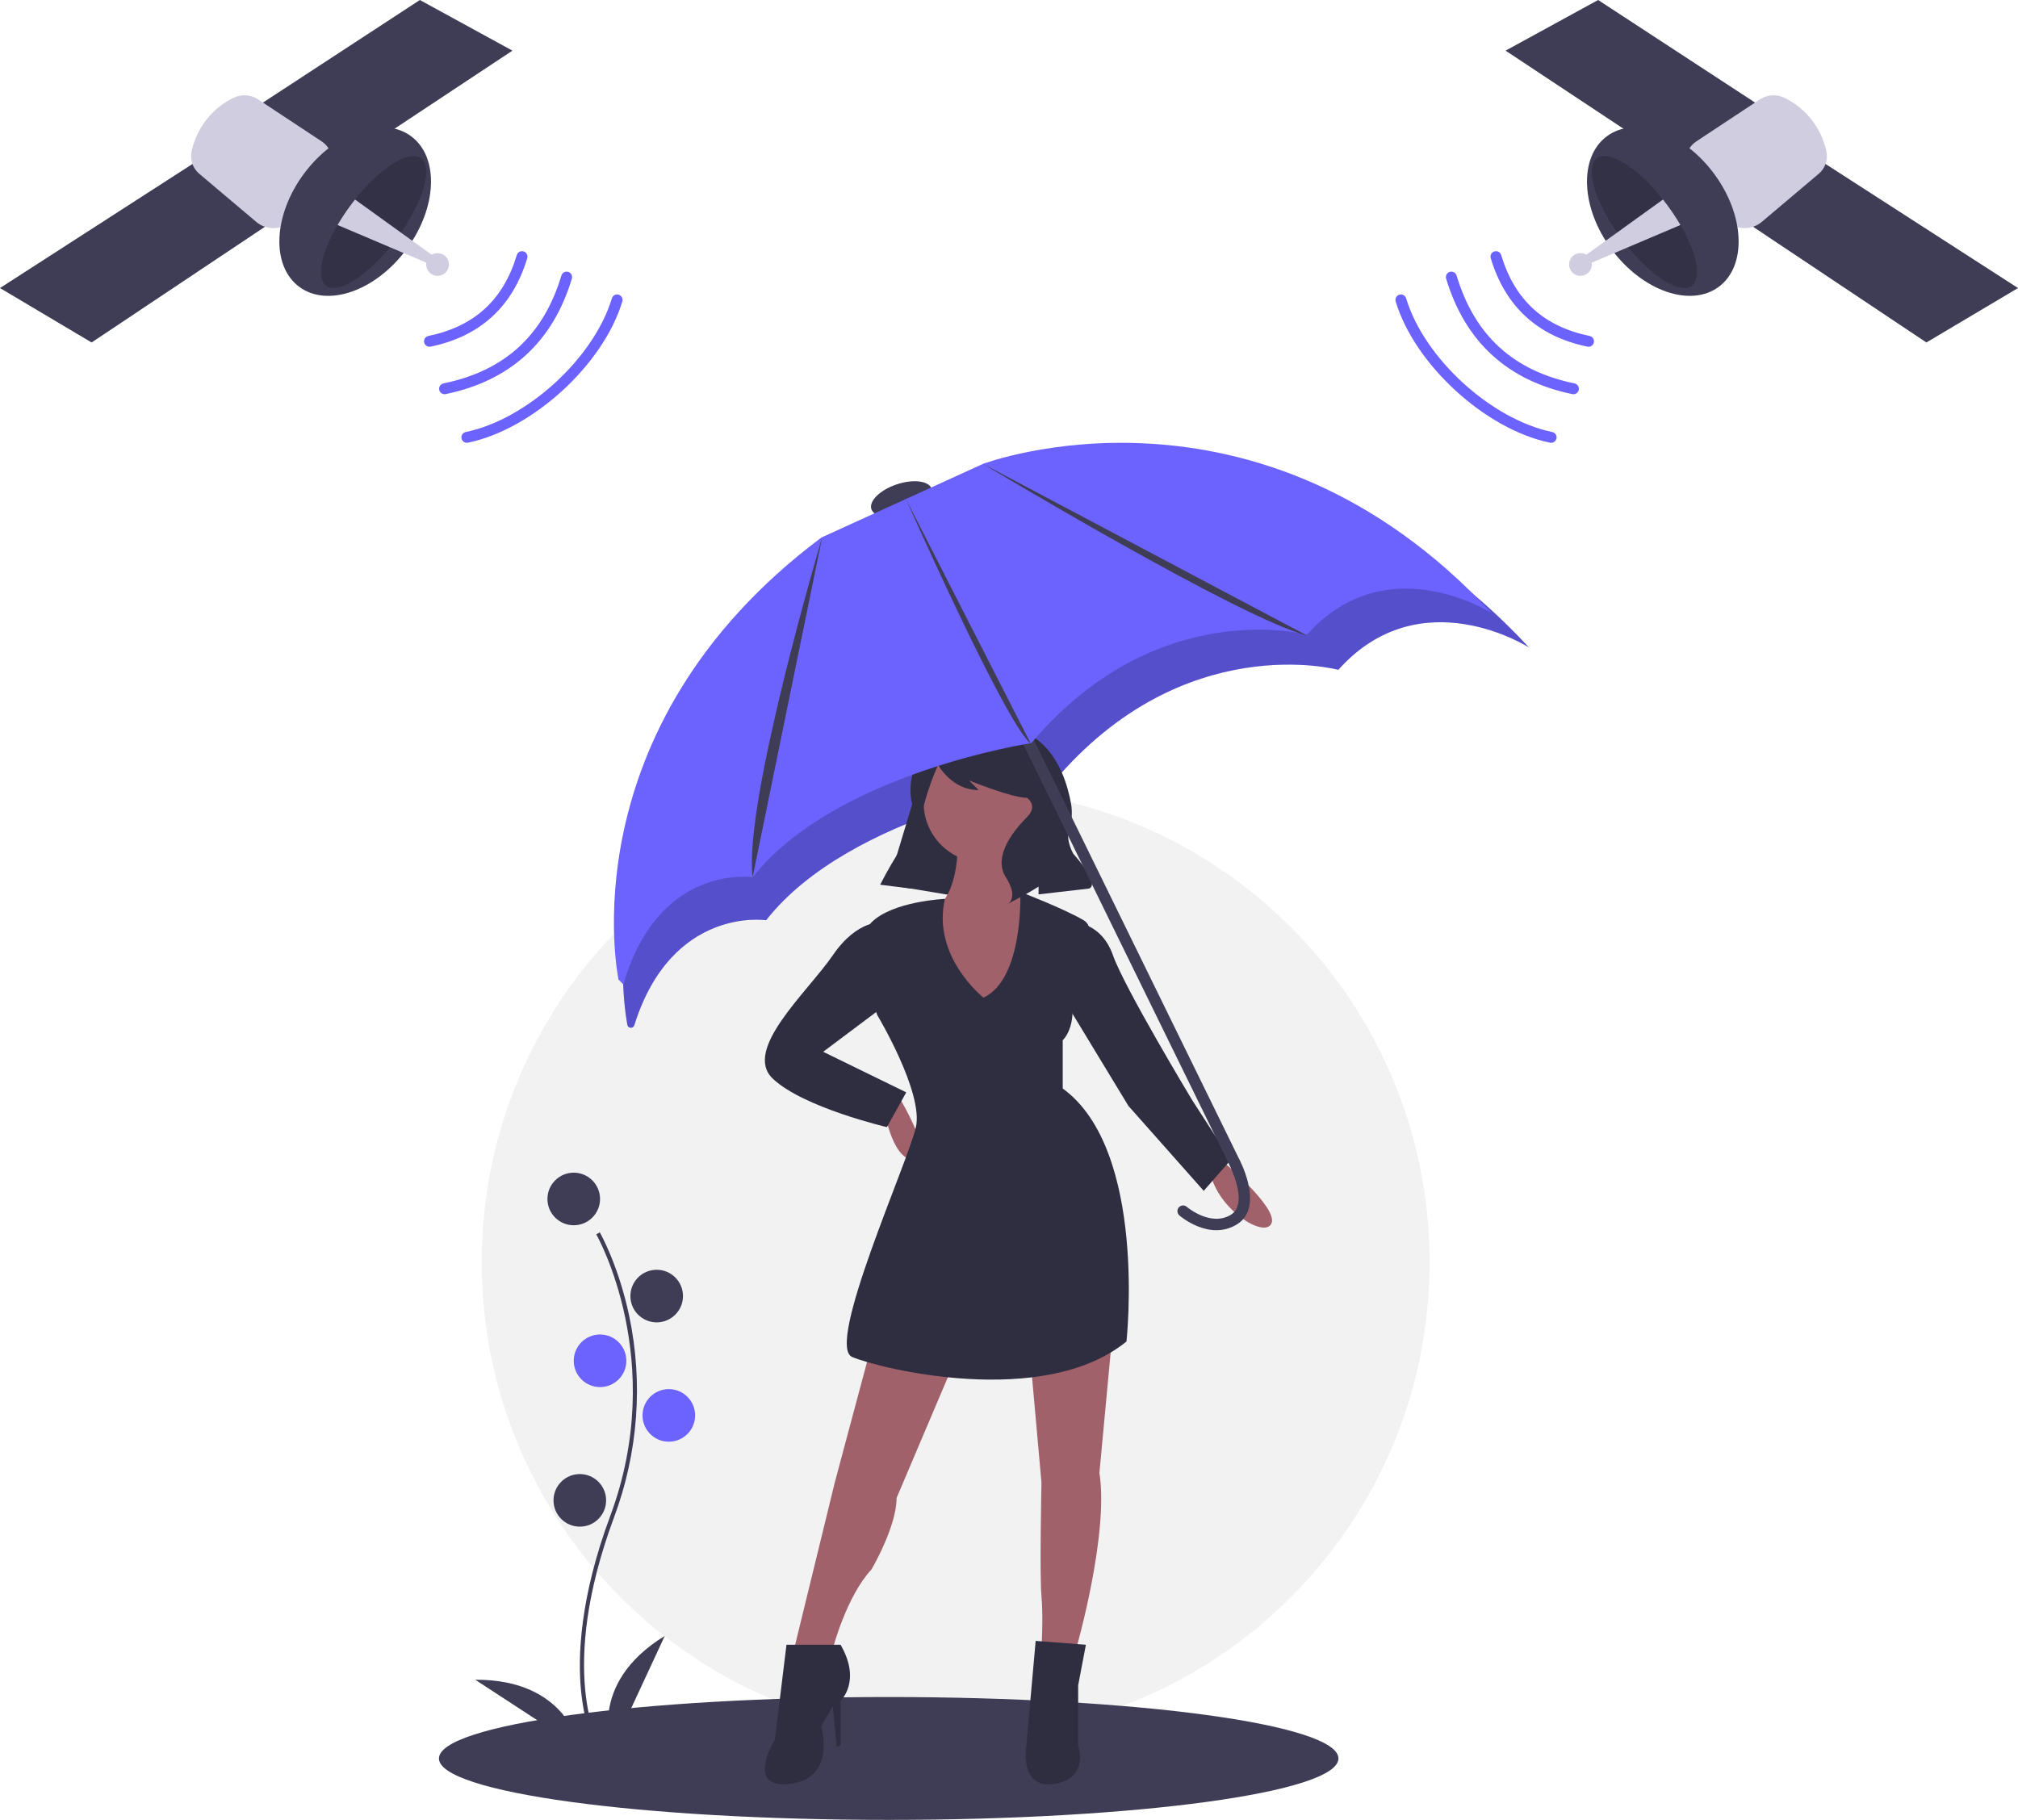
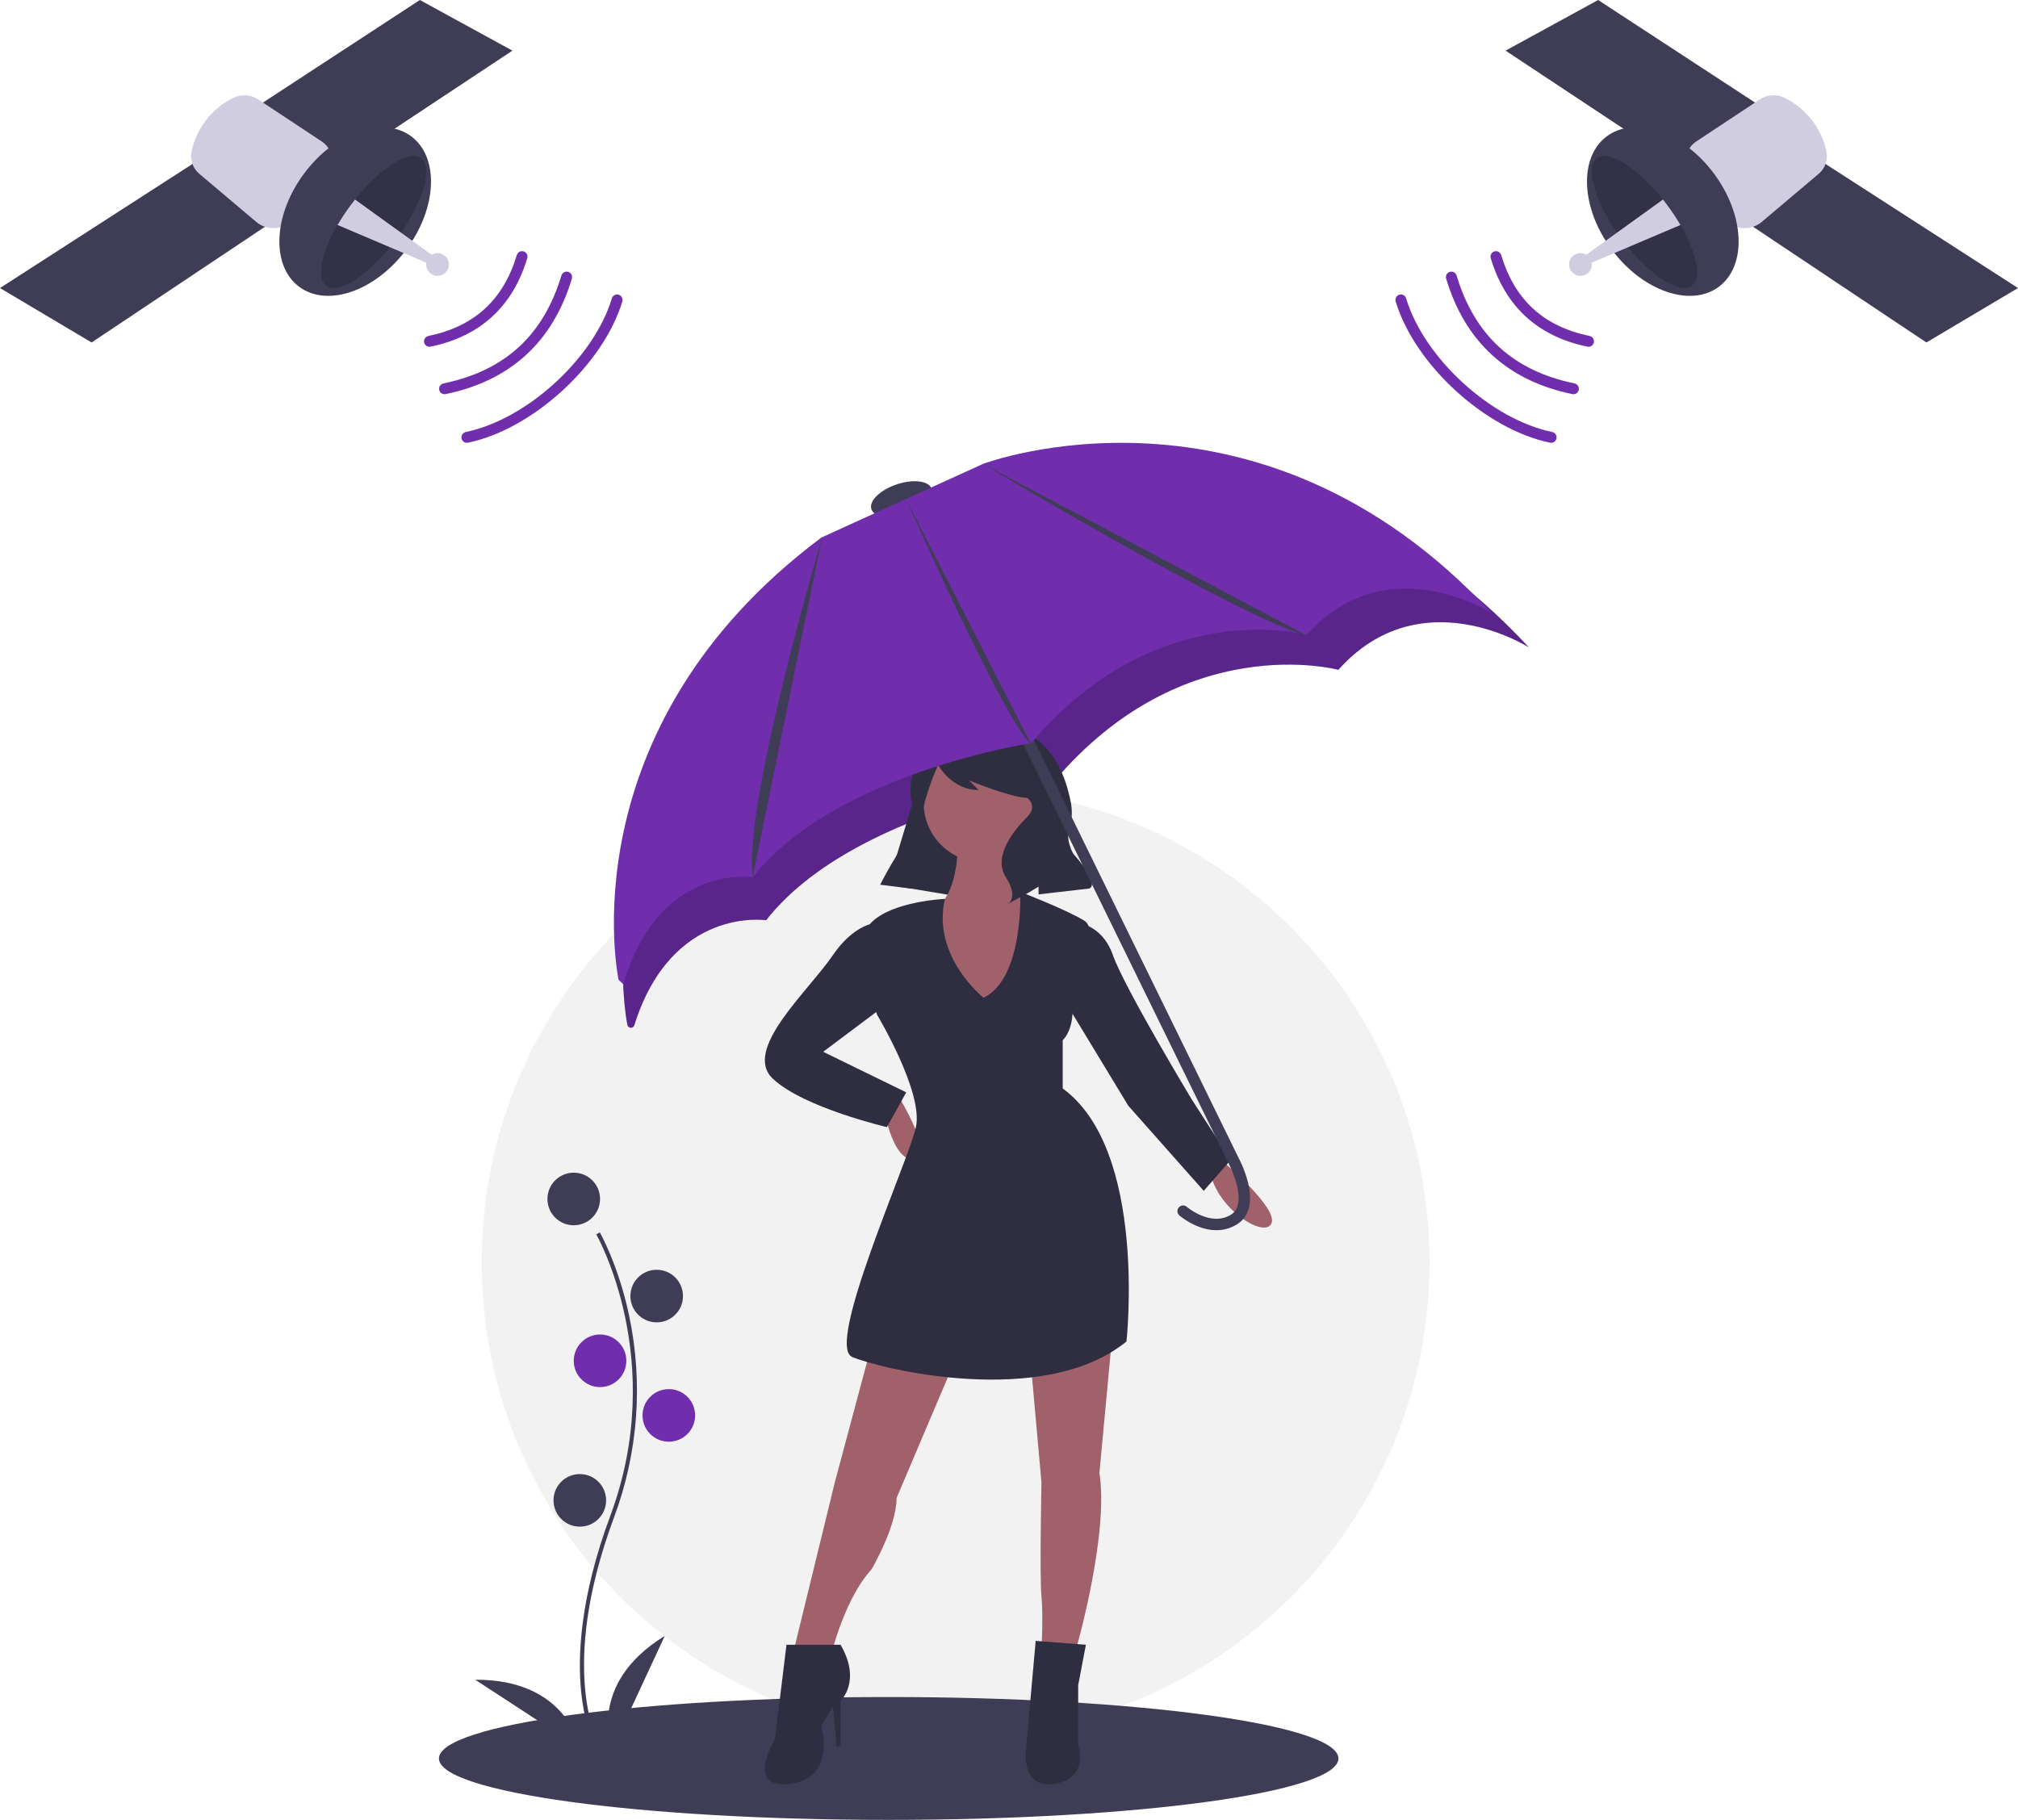
<svg xmlns="http://www.w3.org/2000/svg" id="bcdff026-9b21-4da7-924c-007c0e295dcb" data-name="Layer 1" width="921.67" height="831.295" viewBox="0 0 921.67 831.295">
  <circle cx="436.469" cy="576.556" r="216.462" fill="#f2f2f2" />
  <ellipse cx="405.89" cy="803.234" rx="205.412" ry="28.061" fill="#3f3d56" />
  <ellipse cx="550.935" cy="262.308" rx="14.54" ry="7.058" transform="translate(-194.0283 154.8604) rotate(-18.57978)" fill="#3f3d56" />
-   <path d="M521.46,294.479l76.275-34.754S726.957,210.881,837.5,330.109c0,0-49.542-31.803-87.094,10.207,0,0-70.662-19.117-129.961,51.124,0,0-92.747,14.045-131.375,63.265,0,0-43.064-6.623-60.205,47.97a1.637,1.637,0,0,1-2.709.674h0a1.627,1.627,0,0,1-.46-.859C424.087,494.054,405.147,381.505,521.46,294.479Z" transform="translate(-139.1647 -34.35242)" fill="#6c63ff" />
+   <path d="M521.46,294.479l76.275-34.754S726.957,210.881,837.5,330.109c0,0-49.542-31.803-87.094,10.207,0,0-70.662-19.117-129.961,51.124,0,0-92.747,14.045-131.375,63.265,0,0-43.064-6.623-60.205,47.97a1.637,1.637,0,0,1-2.709.674h0a1.627,1.627,0,0,1-.46-.859C424.087,494.054,405.147,381.505,521.46,294.479Z" transform="translate(-139.1647 -34.35242)" fill="#702ead" />
  <path d="M521.46,294.479l76.275-34.754S726.957,210.881,837.5,330.109c0,0-49.542-31.803-87.094,10.207,0,0-70.662-19.117-129.961,51.124,0,0-92.747,14.045-131.375,63.265,0,0-43.064-6.623-60.205,47.97a1.637,1.637,0,0,1-2.709.674h0a1.627,1.627,0,0,1-.46-.859C424.087,494.054,405.147,381.505,521.46,294.479Z" transform="translate(-139.1647 -34.35242)" opacity="0.2" />
  <polygon points="405.524 404.125 437.285 409.419 447.872 359.13 422.287 348.543 405.524 404.125" fill="#2f2e41" />
  <circle cx="449.196" cy="366.629" r="27.35" fill="#a0616a" />
  <path d="M576.45,416.421s2.647,33.526-17.645,36.173,17.645,62.64,27.35,61.758,27.35-65.287,27.35-65.287S590.566,433.184,598.506,419.068Z" transform="translate(-139.1647 -34.35242)" fill="#a0616a" />
  <path d="M542.483,538.614s3.529,25.585,14.116,25.585-7.058-29.114-7.058-29.114Z" transform="translate(-139.1647 -34.35242)" fill="#a0616a" />
  <path d="M696.878,564.199s26.468,22.056,22.939,29.114-26.468-7.94-28.232-25.585Z" transform="translate(-139.1647 -34.35242)" fill="#a0616a" />
  <path d="M537.189,648.896l-16.763,62.64-18.527,75.874h17.645s6.176-23.821,17.645-36.173c0,0,11.469-19.41,11.469-32.644l27.35-64.405Z" transform="translate(-139.1647 -34.35242)" fill="#a0616a" />
  <path d="M609.535,652.425l5.294,59.111s-.882,42.348,0,52.053,0,23.821,0,23.821h15.881s14.998-52.053,10.587-80.285l6.176-66.169Z" transform="translate(-139.1647 -34.35242)" fill="#a0616a" />
  <path d="M588.36,490.09s-23.77-18.837-17.62-45.15c0,0-23.846,1.037-33.551,10.742s2.647,42.348,2.647,42.348,21.174,35.29,17.645,51.171-41.466,99.695-29.114,104.989,87.343,23.821,125.281-7.058c0,0,9.705-87.343-29.114-115.576V509.499s7.058-6.176,3.529-22.056c0,0,14.998-27.35,6.176-32.644s-29.089-13.051-29.089-13.051S606.888,481.267,588.36,490.09Z" transform="translate(-139.1647 -34.35242)" fill="#2f2e41" />
  <path d="M542.483,455.682S531.014,453.917,519.544,470.68s-41.466,43.231-27.35,56.464,52.053,22.056,52.053,22.056l8.823-15.881-37.937-18.527,31.761-23.821Z" transform="translate(-139.1647 -34.35242)" fill="#2f2e41" />
  <path d="M629.827,455.682s12.352,0,17.645,14.998,36.173,66.169,36.173,66.169l17.645,27.35-12.352,14.116-34.408-38.819-32.644-53.818Z" transform="translate(-139.1647 -34.35242)" fill="#2f2e41" />
  <path d="M523.073,785.646h-24.703l-5.294,43.231s-14.116,22.939,7.058,20.292,14.116-26.468,14.116-26.468l5.294-8.823,1.765,18.527,1.765-.882V811.231S532.778,802.409,523.073,785.646Z" transform="translate(-139.1647 -34.35242)" fill="#2f2e41" />
  <path d="M635.12,785.646l-22.939-1.765-4.411,49.406s-2.647,18.527,13.234,15.881S631.591,831.523,631.591,831.523v-27.35Z" transform="translate(-139.1647 -34.35242)" fill="#2f2e41" />
  <path d="M568.51,373.191s-12.853,4.284-13.506,21.204a30.011,30.011,0,0,0,.892,8.034c.724,3.067,1.189,9.667-4.42,18.291a181.064,181.064,0,0,0-10.276,17.677l-.04.08,14.116,1.765,3.002-23.398a116.515,116.515,0,0,1,9.252-32.848l.098-.218s6.176,11.469,18.527,11.469l-4.411-4.411s19.41,7.94,26.468,7.94c0,0,5.294,3.529,0,8.823s-15.881,17.645-9.705,27.35.882,12.352.882,12.352l9.705-5.294,4.411-2.647v3.529l22.939-2.647s6.176-.882-7.058-15.881c0,0-3.495-5.824-1.966-10.848a25.339,25.339,0,0,0,.963-11.85C625.418,385.124,613.786,352.242,568.51,373.191Z" transform="translate(-139.1647 -34.35242)" fill="#2f2e41" />
  <path d="M706.472,591.749c8.73-8.877-.939-27.263-1.695-28.661L605.075,359.495a2.596,2.596,0,0,0-4.663,2.283L700.165,565.472l.028.051c.099.182,9.726,18.466,1.152,23.705-9.234,5.646-20.002-3.5-20.109-3.593a2.596,2.596,0,1,0-3.394,3.928c.556.481,13.78,11.696,26.211,4.094A12.575,12.575,0,0,0,706.472,591.749Z" transform="translate(-139.1647 -34.35242)" fill="#3f3d56" />
-   <path d="M514.327,279.881l73.873-33.66s125.154-47.306,232.217,68.169c0,0-47.983-30.801-84.352,9.886,0,0-68.437-18.515-125.87,49.515,0,0-89.827,13.603-127.239,61.274,0,0-43.007-6.614-59.061,48.954l-2.221-2.184S397.221,367.501,514.327,279.881Z" transform="translate(-139.1647 -34.35242)" fill="#6c63ff" />
+   <path d="M514.327,279.881l73.873-33.66s125.154-47.306,232.217,68.169c0,0-47.983-30.801-84.352,9.886,0,0-68.437-18.515-125.87,49.515,0,0-89.827,13.603-127.239,61.274,0,0-43.007-6.614-59.061,48.954l-2.221-2.184S397.221,367.501,514.327,279.881Z" transform="translate(-139.1647 -34.35242)" fill="#702ead" />
  <path d="M514.692,279.671s-36.173,121.752-31.761,155.277" transform="translate(-139.1647 -34.35242)" fill="#3f3d56" />
  <path d="M552.922,262.295s45.585,102.955,57.054,111.777" transform="translate(-139.1647 -34.35242)" fill="#3f3d56" />
  <path d="M587.919,246.145s117.34,70.581,148.219,78.521" transform="translate(-139.1647 -34.35242)" fill="#3f3d56" />
  <path d="M411.507,832.899c-.212-.346-5.212-8.695-6.945-26.03-1.59-15.904-.568-42.712,13.335-80.106,26.338-70.841-6.07-128-6.401-128.569l1.599-.928c.084.144,8.447,14.718,13.387,37.923a165.447,165.447,0,0,1-6.852,92.218c-26.293,70.72-6.746,104.199-6.545,104.529Z" transform="translate(-139.1647 -34.35242)" fill="#3f3d56" />
  <circle cx="262.043" cy="547.669" r="12.012" fill="#3f3d56" />
  <circle cx="299.926" cy="592.02" r="12.012" fill="#3f3d56" />
-   <circle cx="274.055" cy="621.587" r="12.012" fill="#6c63ff" />
-   <circle cx="305.469" cy="646.534" r="12.012" fill="#6c63ff" />
+   <circle cx="274.055" cy="621.587" r="12.012" fill="#702ead" />
+   <circle cx="305.469" cy="646.534" r="12.012" fill="#702ead" />
  <circle cx="264.815" cy="685.34" r="12.012" fill="#3f3d56" />
  <path d="M418.763,833.341s-12.012-29.567,24.023-51.742Z" transform="translate(-139.1647 -34.35242)" fill="#3f3d56" />
  <path d="M403.991,832.804s-5.467-31.442-47.777-31.172Z" transform="translate(-139.1647 -34.35242)" fill="#3f3d56" />
  <polygon points="191.762 0 234.041 23.132 152.123 77.386 112.936 51.535 191.762 0" fill="#3f3d56" />
  <polygon points="90.089 73.493 0 131.572 41.837 156.437 131.892 96.318 90.089 73.493" fill="#3f3d56" />
  <path d="M245.835,79.02a35.508,35.508,0,0,0-19.113,24.204,10.494,10.494,0,0,0,3.442,10.497l26.044,21.995a12.072,12.072,0,0,0,13.651,1.317c10.589-5.872,27.594-18.199,20.001-33.809A10.792,10.792,0,0,0,286.1,98.954l-29.026-19.194A11.331,11.331,0,0,0,245.835,79.02Z" transform="translate(-139.1647 -34.35242)" fill="#d0cde1" />
  <ellipse cx="301.389" cy="130.984" rx="42.841" ry="29.094" transform="translate(-122.8268 260.1494) rotate(-53.33029)" fill="#3f3d56" />
  <path d="M288.128,164.859c5.281,3.934,17.84-3.821,29.129-17.579q1.5-1.824,2.965-3.789,1.073-1.443,2.069-2.886c10.468-15.126,14.606-29.962,9.199-33.987-5.447-4.058-18.625,4.311-30.178,18.871q-.968,1.224-1.916,2.496a98.897,98.897,0,0,0-6.057,9.14C285.893,149.907,283.472,161.391,288.128,164.859Z" transform="translate(-139.1647 -34.35242)" opacity="0.2" />
  <path d="M293.339,137.126,317.257,147.28l17.113,7.265,2.531-3.416L322.291,140.606l-20.979-15.116q-.968,1.224-1.916,2.496A98.897,98.897,0,0,0,293.339,137.126Z" transform="translate(-139.1647 -34.35242)" fill="#d0cde1" />
  <circle cx="199.844" cy="120.82" r="5.199" fill="#d0cde1" />
-   <path d="M340.535,210.092a2.482,2.482,0,0,1,1.176-.6c28.002-5.786,45.622-21.909,53.865-49.289a2.491,2.491,0,0,1,4.771,1.436c-8.697,28.887-28.085,46.628-57.628,52.732a2.491,2.491,0,0,1-2.184-4.279Z" transform="translate(-139.1647 -34.35242)" fill="#6c63ff" />
-   <path d="M333.643,188.415a2.477,2.477,0,0,1,1.176-.6c20.996-4.339,34.207-16.427,40.388-36.957a2.491,2.491,0,0,1,4.771,1.436c-6.663,22.131-21.517,35.723-44.151,40.4a2.491,2.491,0,0,1-2.184-4.279Z" transform="translate(-139.1647 -34.35242)" fill="#6c63ff" />
-   <path d="M350.717,232.289a2.477,2.477,0,0,1,1.176-.6c27.945-5.774,58.504-33.737,66.73-61.061a2.491,2.491,0,0,1,4.771,1.436c-8.69,28.865-40.972,58.404-70.493,64.504a2.491,2.491,0,0,1-2.184-4.279Z" transform="translate(-139.1647 -34.35242)" fill="#6c63ff" />
+   <path d="M340.535,210.092a2.482,2.482,0,0,1,1.176-.6c28.002-5.786,45.622-21.909,53.865-49.289a2.491,2.491,0,0,1,4.771,1.436c-8.697,28.887-28.085,46.628-57.628,52.732a2.491,2.491,0,0,1-2.184-4.279Z" transform="translate(-139.1647 -34.35242)" fill="#702ead" />
+   <path d="M333.643,188.415a2.477,2.477,0,0,1,1.176-.6c20.996-4.339,34.207-16.427,40.388-36.957a2.491,2.491,0,0,1,4.771,1.436c-6.663,22.131-21.517,35.723-44.151,40.4a2.491,2.491,0,0,1-2.184-4.279Z" transform="translate(-139.1647 -34.35242)" fill="#702ead" />
+   <path d="M350.717,232.289a2.477,2.477,0,0,1,1.176-.6c27.945-5.774,58.504-33.737,66.73-61.061a2.491,2.491,0,0,1,4.771,1.436c-8.69,28.865-40.972,58.404-70.493,64.504a2.491,2.491,0,0,1-2.184-4.279Z" transform="translate(-139.1647 -34.35242)" fill="#702ead" />
  <polygon points="729.909 0 687.63 23.132 769.547 77.386 808.734 51.535 729.909 0" fill="#3f3d56" />
  <polygon points="831.582 73.493 921.67 131.572 879.833 156.437 789.779 96.318 831.582 73.493" fill="#3f3d56" />
  <path d="M954.165,79.02a35.508,35.508,0,0,1,19.113,24.204,10.494,10.494,0,0,1-3.442,10.497l-26.044,21.995a12.072,12.072,0,0,1-13.651,1.317c-10.589-5.872-27.594-18.199-20.001-33.809a10.792,10.792,0,0,1,3.76-4.27l29.026-19.194A11.331,11.331,0,0,1,954.165,79.02Z" transform="translate(-139.1647 -34.35242)" fill="#d0cde1" />
  <ellipse cx="898.611" cy="130.984" rx="29.094" ry="42.841" transform="translate(-39.54578 528.222) rotate(-36.66971)" fill="#3f3d56" />
  <path d="M911.872,164.859c-5.281,3.934-17.84-3.821-29.129-17.579q-1.5-1.824-2.965-3.789-1.073-1.443-2.069-2.886c-10.468-15.126-14.606-29.962-9.199-33.987,5.447-4.058,18.625,4.311,30.178,18.871q.968,1.224,1.916,2.496a98.897,98.897,0,0,1,6.057,9.14C914.107,149.907,916.528,161.391,911.872,164.859Z" transform="translate(-139.1647 -34.35242)" opacity="0.2" />
  <path d="M906.661,137.126,882.743,147.28,865.63,154.545l-2.531-3.416,14.61-10.523,20.979-15.116q.968,1.224,1.916,2.496A98.897,98.897,0,0,1,906.661,137.126Z" transform="translate(-139.1647 -34.35242)" fill="#d0cde1" />
  <circle cx="721.826" cy="120.82" r="5.199" fill="#d0cde1" />
-   <path d="M859.465,210.092a2.482,2.482,0,0,0-1.176-.6c-28.002-5.786-45.622-21.909-53.865-49.289a2.491,2.491,0,0,0-4.771,1.436c8.697,28.887,28.085,46.628,57.628,52.732a2.491,2.491,0,0,0,2.184-4.279Z" transform="translate(-139.1647 -34.35242)" fill="#6c63ff" />
-   <path d="M866.357,188.415a2.477,2.477,0,0,0-1.176-.6c-20.996-4.339-34.207-16.427-40.388-36.957a2.491,2.491,0,0,0-4.771,1.436c6.663,22.131,21.517,35.723,44.151,40.4a2.491,2.491,0,0,0,2.184-4.279Z" transform="translate(-139.1647 -34.35242)" fill="#6c63ff" />
-   <path d="M849.283,232.289a2.477,2.477,0,0,0-1.176-.6c-27.945-5.774-58.504-33.737-66.73-61.061a2.491,2.491,0,0,0-4.771,1.436c8.69,28.865,40.972,58.404,70.493,64.504a2.491,2.491,0,0,0,2.184-4.279Z" transform="translate(-139.1647 -34.35242)" fill="#6c63ff" />
+   <path d="M859.465,210.092a2.482,2.482,0,0,0-1.176-.6c-28.002-5.786-45.622-21.909-53.865-49.289a2.491,2.491,0,0,0-4.771,1.436c8.697,28.887,28.085,46.628,57.628,52.732a2.491,2.491,0,0,0,2.184-4.279Z" transform="translate(-139.1647 -34.35242)" fill="#702ead" />
+   <path d="M866.357,188.415a2.477,2.477,0,0,0-1.176-.6c-20.996-4.339-34.207-16.427-40.388-36.957a2.491,2.491,0,0,0-4.771,1.436c6.663,22.131,21.517,35.723,44.151,40.4a2.491,2.491,0,0,0,2.184-4.279Z" transform="translate(-139.1647 -34.35242)" fill="#702ead" />
+   <path d="M849.283,232.289a2.477,2.477,0,0,0-1.176-.6c-27.945-5.774-58.504-33.737-66.73-61.061a2.491,2.491,0,0,0-4.771,1.436c8.69,28.865,40.972,58.404,70.493,64.504a2.491,2.491,0,0,0,2.184-4.279Z" transform="translate(-139.1647 -34.35242)" fill="#702ead" />
</svg>
